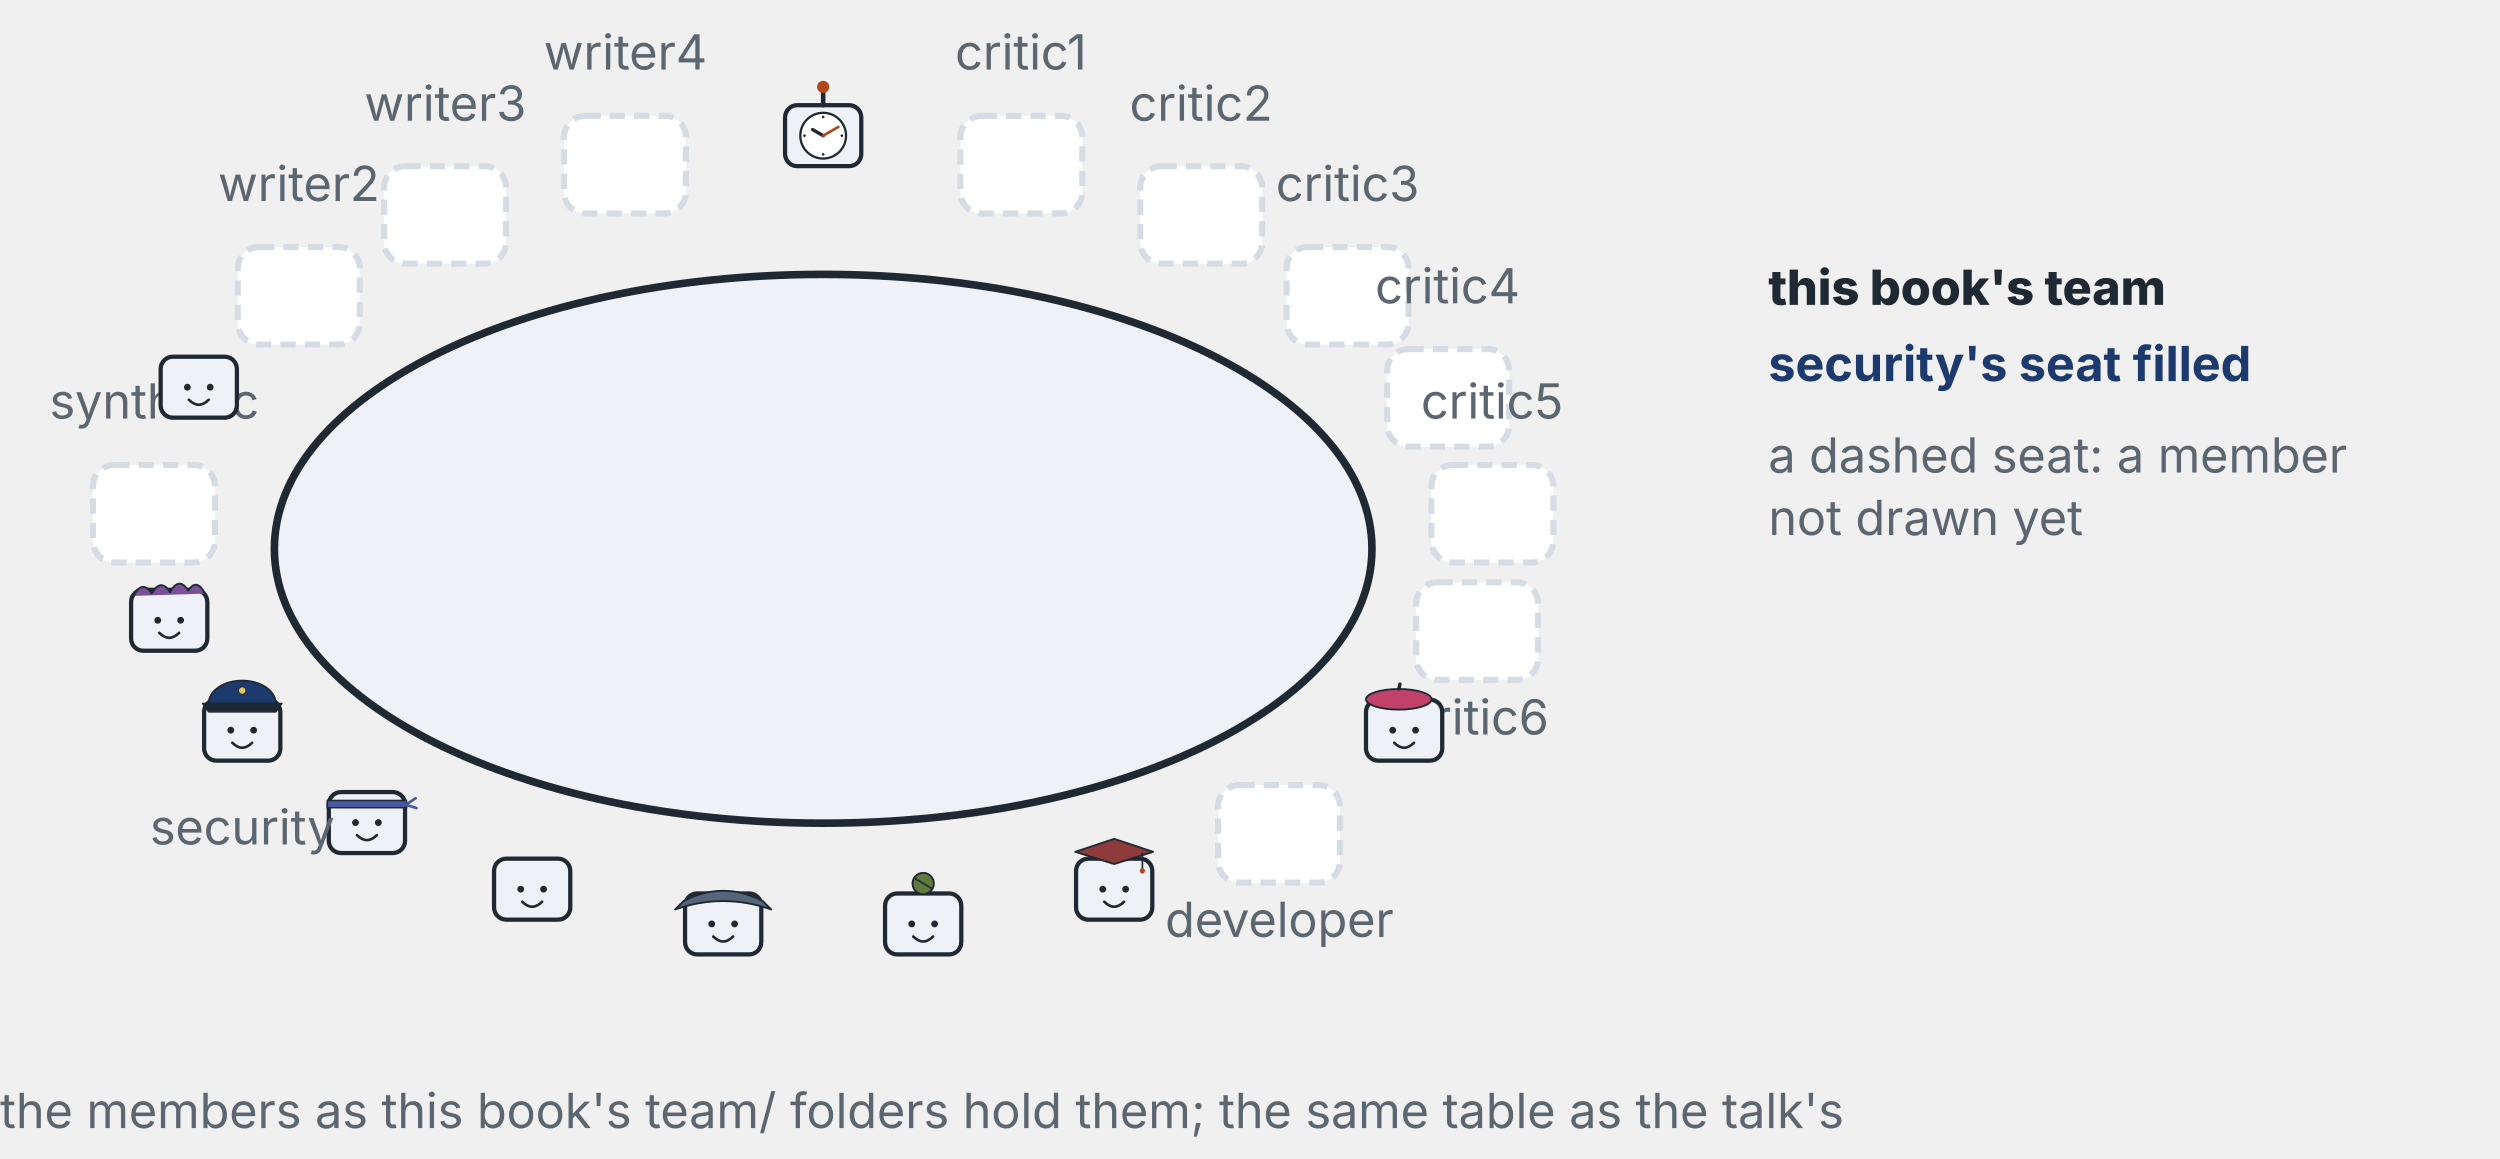
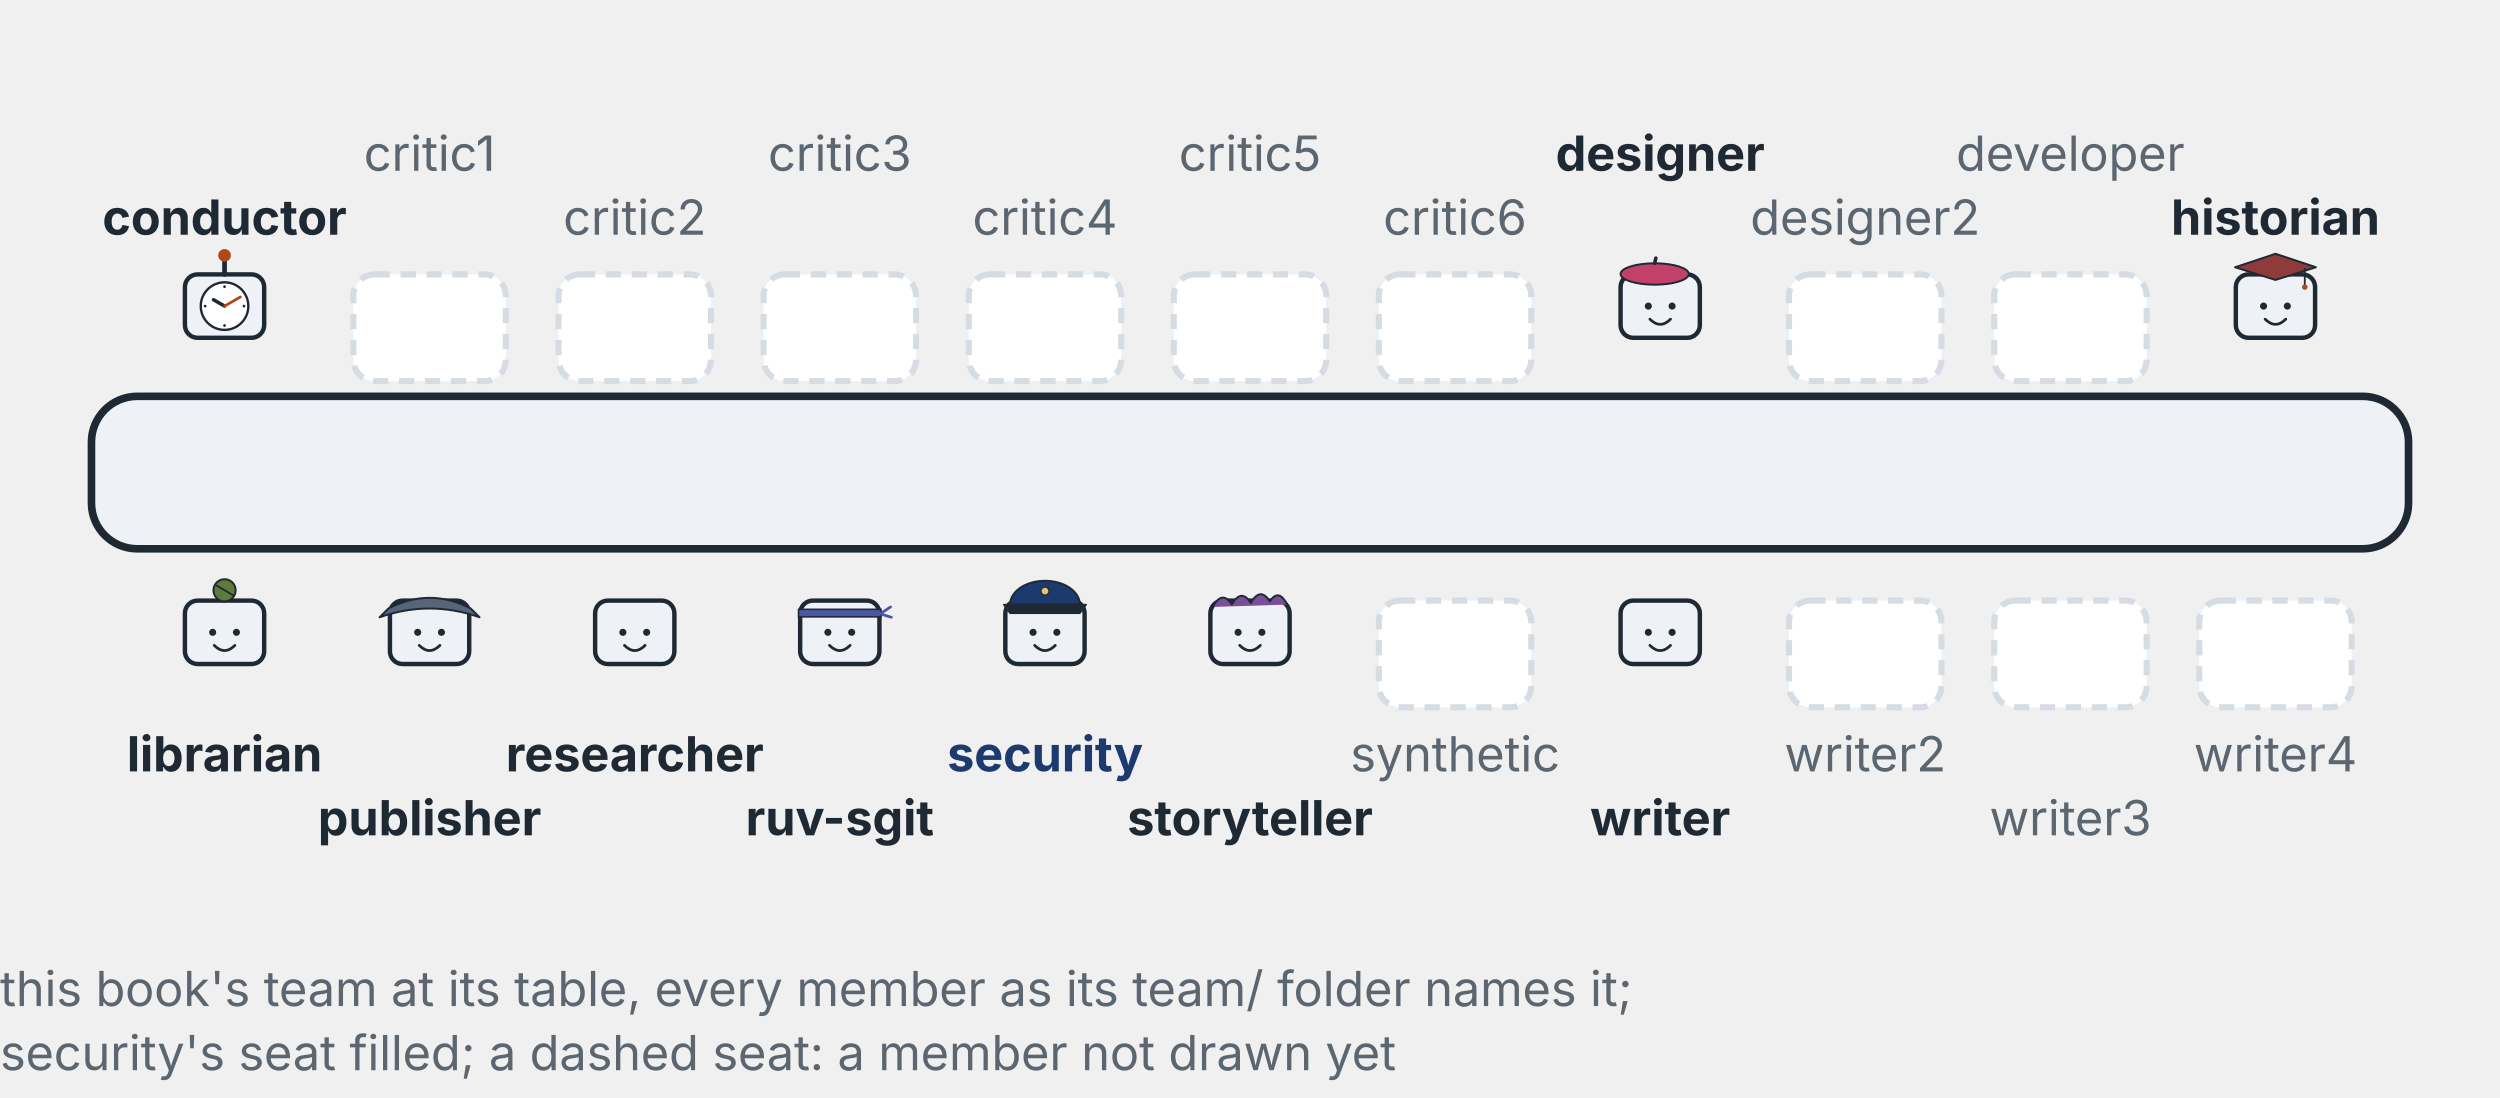
- <svg xmlns="http://www.w3.org/2000/svg" width="164mm" height="76mm" viewBox="0 0 164 76" role="img" aria-label="This book's team at the table, the same drawing as the talk's, with security's seat filled">
-   <ellipse cx="54" cy="36" rx="36" ry="18" fill="#eef2f6" stroke="#1f2933" stroke-width=".5" />
-   <g transform="translate(49.00 4.40) scale(0.25)">
+ <svg xmlns="http://www.w3.org/2000/svg" width="164mm" height="72mm" viewBox="0 0 164 72" role="img" aria-label="This book's team at one table, every member named, with security's seat filled">
+   <rect x="6.0" y="26.0" width="152.0" height="10.0" rx="3" fill="#eef2f6" stroke="#1f2933" stroke-width=".5" />
+   <g transform="translate(9.53 15.40) scale(0.26)">
    <rect x="10" y="10" width="20" height="16" rx="3.2" fill="#eef2f6" stroke="#1f2933" stroke-width="1.12" />
    <circle cx="20" cy="18" r="6" fill="#ffffff" stroke="#1f2933" stroke-width=".6" />
    <circle cx="24.90" cy="18.00" r=".35" fill="#1f2933" />
    <circle cx="20.00" cy="22.90" r=".35" fill="#1f2933" />
    <circle cx="15.10" cy="18.00" r=".35" fill="#1f2933" />
    <circle cx="20.00" cy="13.10" r=".35" fill="#1f2933" />
    <line x1="20.00" y1="18.00" x2="17.23" y2="16.40" stroke="#1f2933" stroke-width="0.9" stroke-linecap="round" />
    <line x1="20.00" y1="18.00" x2="23.98" y2="15.70" stroke="#b0481a" stroke-width="0.7" stroke-linecap="round" />
    <line x1="20.00" y1="10.00" x2="20.00" y2="6.40" stroke="#1f2933" stroke-width="1.2" stroke-linecap="round" />
    <circle cx="20" cy="5.2" r="1.6" fill="#b0481a" />
  </g>
-   <rect x="63.0" y="7.6" width="8" height="6.4" rx="1.4" fill="#fff" stroke="#d5dce4" stroke-width=".4" stroke-dasharray="1 .6" />
-   <text x="66.97" y="4.56" font-family="Inter, Helvetica, Arial, sans-serif" font-size="3.18" font-weight="400" fill="#5b6670" text-anchor="middle">critic1</text>
-   <rect x="74.8" y="10.9" width="8" height="6.4" rx="1.4" fill="#fff" stroke="#d5dce4" stroke-width=".4" stroke-dasharray="1 .6" />
-   <text x="78.79" y="7.92" font-family="Inter, Helvetica, Arial, sans-serif" font-size="3.18" font-weight="400" fill="#5b6670" text-anchor="middle">critic2</text>
-   <rect x="84.4" y="16.2" width="8" height="6.4" rx="1.4" fill="#fff" stroke="#d5dce4" stroke-width=".4" stroke-dasharray="1 .6" />
-   <text x="88.40" y="13.19" font-family="Inter, Helvetica, Arial, sans-serif" font-size="3.18" font-weight="400" fill="#5b6670" text-anchor="middle">critic3</text>
-   <rect x="91.0" y="22.9" width="8" height="6.4" rx="1.4" fill="#fff" stroke="#d5dce4" stroke-width=".4" stroke-dasharray="1 .6" />
-   <text x="94.96" y="19.90" font-family="Inter, Helvetica, Arial, sans-serif" font-size="3.18" font-weight="400" fill="#5b6670" text-anchor="middle">critic4</text>
-   <rect x="93.9" y="30.5" width="8" height="6.4" rx="1.4" fill="#fff" stroke="#d5dce4" stroke-width=".4" stroke-dasharray="1 .6" />
-   <text x="97.88" y="27.46" font-family="Inter, Helvetica, Arial, sans-serif" font-size="3.18" font-weight="400" fill="#5b6670" text-anchor="middle">critic5</text>
-   <rect x="92.9" y="38.2" width="8" height="6.4" rx="1.4" fill="#fff" stroke="#d5dce4" stroke-width=".4" stroke-dasharray="1 .6" />
-   <text x="96.90" y="48.19" font-family="Inter, Helvetica, Arial, sans-serif" font-size="3.18" font-weight="400" fill="#5b6670" text-anchor="middle">critic6</text>
-   <g transform="translate(87.11 43.40) scale(0.25)">
+   <text x="14.73" y="15.40" font-family="Inter, Helvetica, Arial, sans-serif" font-size="3.18" font-weight="700" fill="#1f2933" text-anchor="middle">conductor</text>
+   <rect x="23.18" y="18.00" width="10" height="7" rx="1.4" fill="#fff" stroke="#d5dce4" stroke-width=".4" stroke-dasharray="1 .7" />
+   <text x="28.18" y="11.20" font-family="Inter, Helvetica, Arial, sans-serif" font-size="3.18" font-weight="400" fill="#5b6670" text-anchor="middle">critic1</text>
+   <rect x="36.64" y="18.00" width="10" height="7" rx="1.4" fill="#fff" stroke="#d5dce4" stroke-width=".4" stroke-dasharray="1 .7" />
+   <text x="41.64" y="15.40" font-family="Inter, Helvetica, Arial, sans-serif" font-size="3.18" font-weight="400" fill="#5b6670" text-anchor="middle">critic2</text>
+   <rect x="50.09" y="18.00" width="10" height="7" rx="1.4" fill="#fff" stroke="#d5dce4" stroke-width=".4" stroke-dasharray="1 .7" />
+   <text x="55.09" y="11.20" font-family="Inter, Helvetica, Arial, sans-serif" font-size="3.18" font-weight="400" fill="#5b6670" text-anchor="middle">critic3</text>
+   <rect x="63.55" y="18.00" width="10" height="7" rx="1.4" fill="#fff" stroke="#d5dce4" stroke-width=".4" stroke-dasharray="1 .7" />
+   <text x="68.55" y="15.40" font-family="Inter, Helvetica, Arial, sans-serif" font-size="3.18" font-weight="400" fill="#5b6670" text-anchor="middle">critic4</text>
+   <rect x="77.00" y="18.00" width="10" height="7" rx="1.4" fill="#fff" stroke="#d5dce4" stroke-width=".4" stroke-dasharray="1 .7" />
+   <text x="82.00" y="11.20" font-family="Inter, Helvetica, Arial, sans-serif" font-size="3.18" font-weight="400" fill="#5b6670" text-anchor="middle">critic5</text>
+   <rect x="90.45" y="18.00" width="10" height="7" rx="1.4" fill="#fff" stroke="#d5dce4" stroke-width=".4" stroke-dasharray="1 .7" />
+   <text x="95.45" y="15.40" font-family="Inter, Helvetica, Arial, sans-serif" font-size="3.18" font-weight="400" fill="#5b6670" text-anchor="middle">critic6</text>
+   <g transform="translate(103.71 15.40) scale(0.26)">
    <rect x="10" y="10" width="20" height="16" rx="3.2" fill="#eef2f6" stroke="#1f2933" stroke-width="1.12" />
    <circle cx="17" cy="18" r=".9" fill="#1f2933" />
    <circle cx="23" cy="18" r=".9" fill="#1f2933" />
    <path d="M17.4 21.3 Q20 23.9 22.6 21.3" fill="none" stroke="#1f2933" stroke-width="0.7" stroke-linecap="round" stroke-linejoin="round" />
    <ellipse cx="18.6" cy="9.9" rx="8.6" ry="2.7" fill="#c2416b" stroke="#1f2933" stroke-width=".5" />
    <line x1="18.60" y1="7.20" x2="18.90" y2="5.90" stroke="#1f2933" stroke-width="0.9" stroke-linecap="round" />
  </g>
-   <rect x="79.9" y="51.5" width="8" height="6.4" rx="1.4" fill="#fff" stroke="#d5dce4" stroke-width=".4" stroke-dasharray="1 .6" />
-   <text x="83.93" y="61.46" font-family="Inter, Helvetica, Arial, sans-serif" font-size="3.18" font-weight="400" fill="#5b6670" text-anchor="middle">developer</text>
-   <g transform="translate(68.09 53.83) scale(0.25)">
+   <text x="108.91" y="11.20" font-family="Inter, Helvetica, Arial, sans-serif" font-size="3.18" font-weight="700" fill="#1f2933" text-anchor="middle">designer</text>
+   <rect x="117.36" y="18.00" width="10" height="7" rx="1.4" fill="#fff" stroke="#d5dce4" stroke-width=".4" stroke-dasharray="1 .7" />
+   <text x="122.36" y="15.40" font-family="Inter, Helvetica, Arial, sans-serif" font-size="3.18" font-weight="400" fill="#5b6670" text-anchor="middle">designer2</text>
+   <rect x="130.82" y="18.00" width="10" height="7" rx="1.4" fill="#fff" stroke="#d5dce4" stroke-width=".4" stroke-dasharray="1 .7" />
+   <text x="135.82" y="11.20" font-family="Inter, Helvetica, Arial, sans-serif" font-size="3.18" font-weight="400" fill="#5b6670" text-anchor="middle">developer</text>
+   <g transform="translate(144.07 15.40) scale(0.26)">
    <rect x="10" y="10" width="20" height="16" rx="3.2" fill="#eef2f6" stroke="#1f2933" stroke-width="1.12" />
    <circle cx="17" cy="18" r=".9" fill="#1f2933" />
    <circle cx="23" cy="18" r=".9" fill="#1f2933" />
    <path d="M17.4 21.3 Q20 23.9 22.6 21.3" fill="none" stroke="#1f2933" stroke-width="0.7" stroke-linecap="round" stroke-linejoin="round" />
    <path d="M9.8 8.2 L20 4.8 L30.2 8.2 L20 11.4 z" fill="#8f3b3b" stroke="#1f2933" stroke-width="0.5" stroke-linecap="round" stroke-linejoin="round" />
    <path d="M27.4 8.6 v4.2" fill="none" stroke="#1f2933" stroke-width="0.45" stroke-linecap="round" stroke-linejoin="round" />
    <circle cx="27.4" cy="13.2" r=".7" fill="#b0481a" />
  </g>
-   <g transform="translate(55.56 56.11) scale(0.25)">
+   <text x="149.27" y="15.40" font-family="Inter, Helvetica, Arial, sans-serif" font-size="3.18" font-weight="700" fill="#1f2933" text-anchor="middle">historian</text>
+   <g transform="translate(9.53 36.80) scale(0.26)">
    <rect x="10" y="10" width="20" height="16" rx="3.2" fill="#eef2f6" stroke="#1f2933" stroke-width="1.12" />
    <circle cx="17" cy="18" r=".9" fill="#1f2933" />
    <circle cx="23" cy="18" r=".9" fill="#1f2933" />
    <path d="M17.4 21.3 Q20 23.9 22.6 21.3" fill="none" stroke="#1f2933" stroke-width="0.7" stroke-linecap="round" stroke-linejoin="round" />
    <circle cx="20" cy="7.4" r="2.8" fill="#5f7a3a" stroke="#1f2933" stroke-width=".5" />
    <line x1="18.00" y1="6.20" x2="22.40" y2="8.80" stroke="#1f2933" stroke-width="0.45" stroke-linecap="round" />
  </g>
-   <g transform="translate(42.44 56.11) scale(0.25)">
+   <text x="14.73" y="50.60" font-family="Inter, Helvetica, Arial, sans-serif" font-size="3.18" font-weight="700" fill="#1f2933" text-anchor="middle">librarian</text>
+   <g transform="translate(22.98 36.80) scale(0.26)">
    <rect x="10" y="10" width="20" height="16" rx="3.2" fill="#eef2f6" stroke="#1f2933" stroke-width="1.12" />
    <circle cx="17" cy="18" r=".9" fill="#1f2933" />
    <circle cx="23" cy="18" r=".9" fill="#1f2933" />
    <path d="M17.4 21.3 Q20 23.9 22.6 21.3" fill="none" stroke="#1f2933" stroke-width="0.7" stroke-linecap="round" stroke-linejoin="round" />
    <path d="M9.6 12 Q20 6.6 30.4 12 L32.6 14.2 Q20 9.8 7.4 14.2 z" fill="#56657a" stroke="#1f2933" stroke-width="0.5" stroke-linecap="round" stroke-linejoin="round" />
  </g>
-   <g transform="translate(29.91 53.83) scale(0.25)">
+   <text x="28.18" y="54.80" font-family="Inter, Helvetica, Arial, sans-serif" font-size="3.18" font-weight="700" fill="#1f2933" text-anchor="middle">publisher</text>
+   <g transform="translate(36.44 36.80) scale(0.26)">
    <rect x="10" y="10" width="20" height="16" rx="3.2" fill="#eef2f6" stroke="#1f2933" stroke-width="1.12" />
    <circle cx="17" cy="18" r=".9" fill="#1f2933" />
    <circle cx="23" cy="18" r=".9" fill="#1f2933" />
    <path d="M17.4 21.3 Q20 23.9 22.6 21.3" fill="none" stroke="#1f2933" stroke-width="0.7" stroke-linecap="round" stroke-linejoin="round" />
  </g>
-   <g transform="translate(19.07 49.46) scale(0.25)">
+   <text x="41.64" y="50.60" font-family="Inter, Helvetica, Arial, sans-serif" font-size="3.18" font-weight="700" fill="#1f2933" text-anchor="middle">researcher</text>
+   <g transform="translate(49.89 36.80) scale(0.26)">
    <rect x="10" y="10" width="20" height="16" rx="3.2" fill="#eef2f6" stroke="#1f2933" stroke-width="1.12" />
    <circle cx="17" cy="18" r=".9" fill="#1f2933" />
    <circle cx="23" cy="18" r=".9" fill="#1f2933" />
    <path d="M17.4 21.3 Q20 23.9 22.6 21.3" fill="none" stroke="#1f2933" stroke-width="0.7" stroke-linecap="round" stroke-linejoin="round" />
    <rect x="9.6" y="12.2" width="20.8" height="1.9" fill="#4a56a6" stroke="#1f2933" stroke-width=".4" />
    <path d="M30.4 13.2 l2.4 -1.6 M30.4 13.4 l2.6 .8" fill="none" stroke="#4a56a6" stroke-width="0.7" stroke-linecap="round" stroke-linejoin="round" />
  </g>
-   <g transform="translate(10.89 43.40) scale(0.25)">
+   <text x="55.09" y="54.80" font-family="Inter, Helvetica, Arial, sans-serif" font-size="3.18" font-weight="700" fill="#1f2933" text-anchor="middle">ruv-sgit</text>
+   <g transform="translate(63.35 36.80) scale(0.26)">
    <rect x="10" y="10" width="20" height="16" rx="3.2" fill="#eef2f6" stroke="#1f2933" stroke-width="1.12" />
    <circle cx="17" cy="18" r=".9" fill="#1f2933" />
    <circle cx="23" cy="18" r=".9" fill="#1f2933" />
    <path d="M17.4 21.3 Q20 23.9 22.6 21.3" fill="none" stroke="#1f2933" stroke-width="0.7" stroke-linecap="round" stroke-linejoin="round" />
    <path d="M11.2 11 a8.8 6 0 0 1 17.6 0 z" fill="#1d3a6e" stroke="#1f2933" stroke-width="0.5" stroke-linecap="round" stroke-linejoin="round" />
    <path d="M9.6 11 h20.8 l-1.6 2.2 h-17.6 z" fill="#1f2933" stroke="#1f2933" stroke-width="0.4" stroke-linecap="round" stroke-linejoin="round" />
    <circle cx="20" cy="7.6" r="1" fill="#e3c36b" stroke="#1f2933" stroke-width=".3" />
  </g>
-   <text x="15.89" y="55.40" font-family="Inter, Helvetica, Arial, sans-serif" font-size="3.18" font-weight="400" fill="#5b6670" text-anchor="middle">security</text>
-   <g transform="translate(6.10 36.19) scale(0.25)">
+   <text x="68.55" y="50.60" font-family="Inter, Helvetica, Arial, sans-serif" font-size="3.18" font-weight="700" fill="#1d3a6e" text-anchor="middle">security</text>
+   <g transform="translate(76.80 36.80) scale(0.26)">
    <rect x="10" y="10" width="20" height="16" rx="3.2" fill="#eef2f6" stroke="#1f2933" stroke-width="1.12" />
    <circle cx="17" cy="18" r=".9" fill="#1f2933" />
    <circle cx="23" cy="18" r=".9" fill="#1f2933" />
    <path d="M17.4 21.3 Q20 23.9 22.6 21.3" fill="none" stroke="#1f2933" stroke-width="0.7" stroke-linecap="round" stroke-linejoin="round" />
    <path d="M10.6 11.6 q2.4 -4.4 4.8 -.6 q2.4 -4.2 4.8 -.4 q2.4 -4.2 4.8 -.4 q2.2 -3.4 4.4 .8" fill="#7a4f9a" stroke="#1f2933" stroke-width="0.5" stroke-linecap="round" stroke-linejoin="round" />
  </g>
-   <rect x="6.1" y="30.5" width="8" height="6.4" rx="1.4" fill="#fff" stroke="#d5dce4" stroke-width=".4" stroke-dasharray="1 .6" />
-   <text x="10.12" y="27.46" font-family="Inter, Helvetica, Arial, sans-serif" font-size="3.18" font-weight="400" fill="#5b6670" text-anchor="middle">synthetic</text>
-   <g transform="translate(8.04 20.90) scale(0.25)">
+   <text x="82.00" y="54.80" font-family="Inter, Helvetica, Arial, sans-serif" font-size="3.18" font-weight="700" fill="#1f2933" text-anchor="middle">storyteller</text>
+   <rect x="90.45" y="39.40" width="10" height="7" rx="1.4" fill="#fff" stroke="#d5dce4" stroke-width=".4" stroke-dasharray="1 .7" />
+   <text x="95.45" y="50.60" font-family="Inter, Helvetica, Arial, sans-serif" font-size="3.18" font-weight="400" fill="#5b6670" text-anchor="middle">synthetic</text>
+   <g transform="translate(103.71 36.80) scale(0.26)">
    <rect x="10" y="10" width="20" height="16" rx="3.2" fill="#eef2f6" stroke="#1f2933" stroke-width="1.12" />
    <circle cx="17" cy="18" r=".9" fill="#1f2933" />
    <circle cx="23" cy="18" r=".9" fill="#1f2933" />
    <path d="M17.4 21.3 Q20 23.9 22.6 21.3" fill="none" stroke="#1f2933" stroke-width="0.7" stroke-linecap="round" stroke-linejoin="round" />
  </g>
-   <rect x="15.6" y="16.2" width="8" height="6.4" rx="1.4" fill="#fff" stroke="#d5dce4" stroke-width=".4" stroke-dasharray="1 .6" />
-   <text x="19.60" y="13.19" font-family="Inter, Helvetica, Arial, sans-serif" font-size="3.18" font-weight="400" fill="#5b6670" text-anchor="middle">writer2</text>
-   <rect x="25.2" y="10.9" width="8" height="6.4" rx="1.4" fill="#fff" stroke="#d5dce4" stroke-width=".4" stroke-dasharray="1 .6" />
-   <text x="29.21" y="7.92" font-family="Inter, Helvetica, Arial, sans-serif" font-size="3.18" font-weight="400" fill="#5b6670" text-anchor="middle">writer3</text>
-   <rect x="37.0" y="7.6" width="8" height="6.4" rx="1.4" fill="#fff" stroke="#d5dce4" stroke-width=".4" stroke-dasharray="1 .6" />
-   <text x="41.03" y="4.56" font-family="Inter, Helvetica, Arial, sans-serif" font-size="3.18" font-weight="400" fill="#5b6670" text-anchor="middle">writer4</text>
-   <text x="116.00" y="20.00" font-family="Inter, Helvetica, Arial, sans-serif" font-size="3.18" font-weight="800" fill="#1f2933" text-anchor="start">this book's team</text>
-   <text x="116.00" y="25.00" font-family="Inter, Helvetica, Arial, sans-serif" font-size="3.18" font-weight="700" fill="#1d3a6e" text-anchor="start">security's seat filled</text>
-   <text x="116.00" y="31.00" font-family="Inter, Helvetica, Arial, sans-serif" font-size="3.18" font-weight="400" fill="#5b6670" text-anchor="start">a dashed seat: a member</text>
-   <text x="116.00" y="35.10" font-family="Inter, Helvetica, Arial, sans-serif" font-size="3.18" font-weight="400" fill="#5b6670" text-anchor="start">not drawn yet</text>
-   <text x="0.00" y="74.00" font-family="Inter, Helvetica, Arial, sans-serif" font-size="3.18" font-weight="400" fill="#5b6670" text-anchor="start">the members as this book's team/ folders hold them; the same table as the talk's</text>
+   <text x="108.91" y="54.80" font-family="Inter, Helvetica, Arial, sans-serif" font-size="3.18" font-weight="700" fill="#1f2933" text-anchor="middle">writer</text>
+   <rect x="117.36" y="39.40" width="10" height="7" rx="1.4" fill="#fff" stroke="#d5dce4" stroke-width=".4" stroke-dasharray="1 .7" />
+   <text x="122.36" y="50.60" font-family="Inter, Helvetica, Arial, sans-serif" font-size="3.18" font-weight="400" fill="#5b6670" text-anchor="middle">writer2</text>
+   <rect x="130.82" y="39.40" width="10" height="7" rx="1.4" fill="#fff" stroke="#d5dce4" stroke-width=".4" stroke-dasharray="1 .7" />
+   <text x="135.82" y="54.80" font-family="Inter, Helvetica, Arial, sans-serif" font-size="3.18" font-weight="400" fill="#5b6670" text-anchor="middle">writer3</text>
+   <rect x="144.27" y="39.40" width="10" height="7" rx="1.4" fill="#fff" stroke="#d5dce4" stroke-width=".4" stroke-dasharray="1 .7" />
+   <text x="149.27" y="50.60" font-family="Inter, Helvetica, Arial, sans-serif" font-size="3.18" font-weight="400" fill="#5b6670" text-anchor="middle">writer4</text>
+   <text x="0.00" y="66.00" font-family="Inter, Helvetica, Arial, sans-serif" font-size="3.18" font-weight="400" fill="#5b6670" text-anchor="start">this book's team at its table, every member as its team/ folder names it;</text>
+   <text x="0.00" y="70.20" font-family="Inter, Helvetica, Arial, sans-serif" font-size="3.18" font-weight="400" fill="#5b6670" text-anchor="start">security's seat filled; a dashed seat: a member not drawn yet</text>
</svg>
